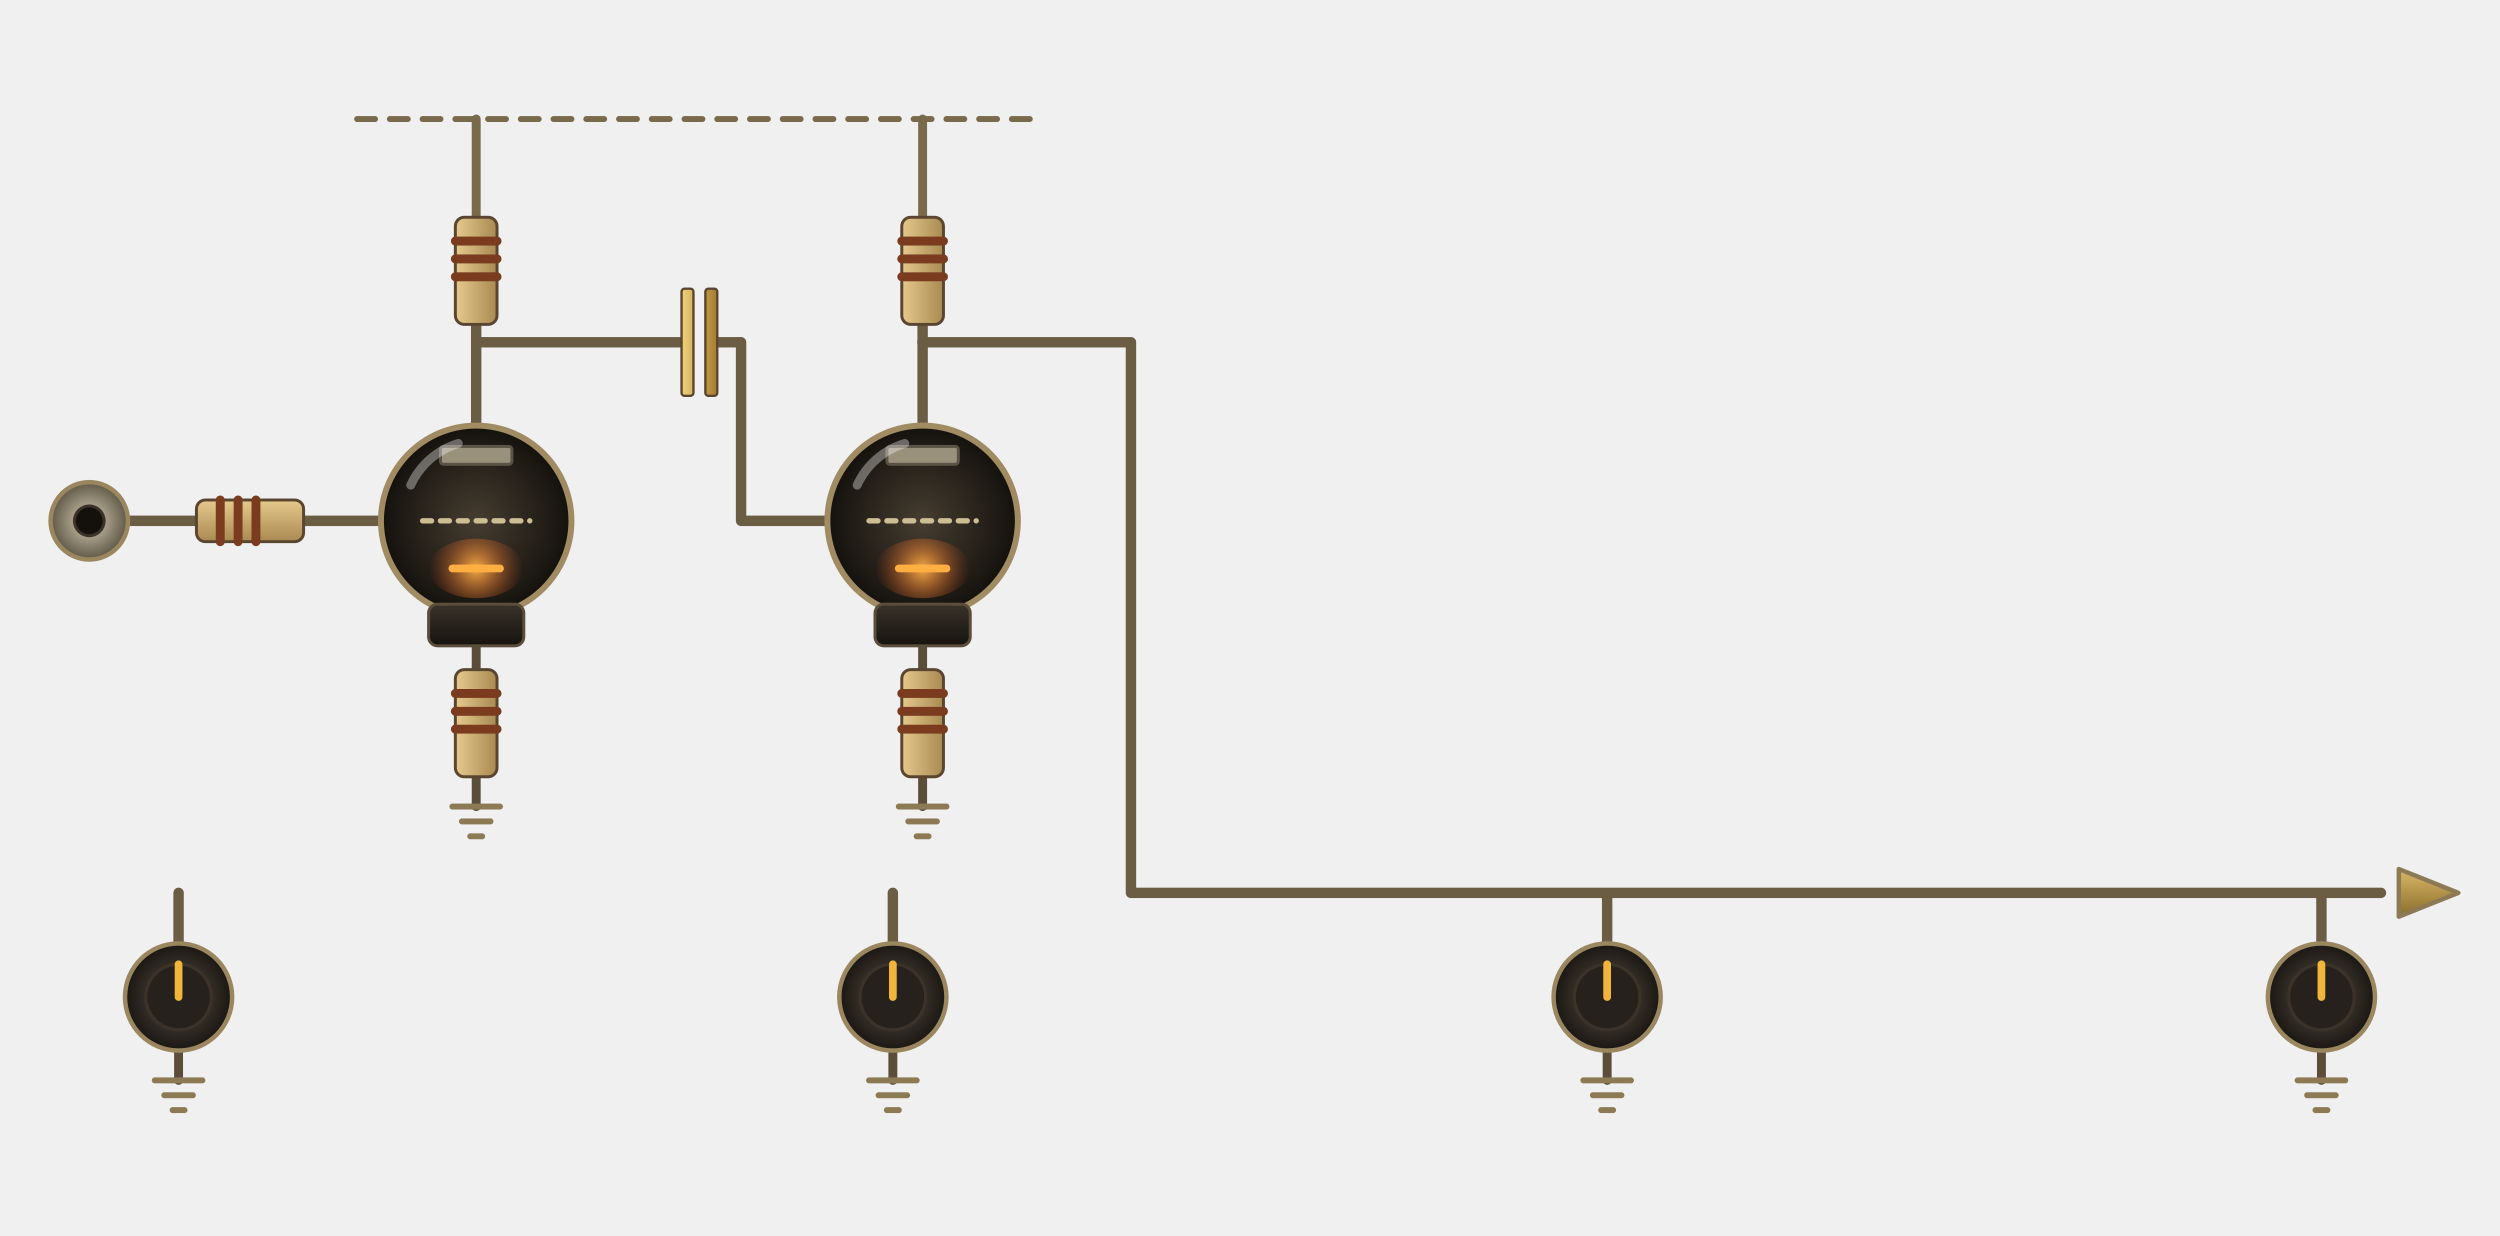
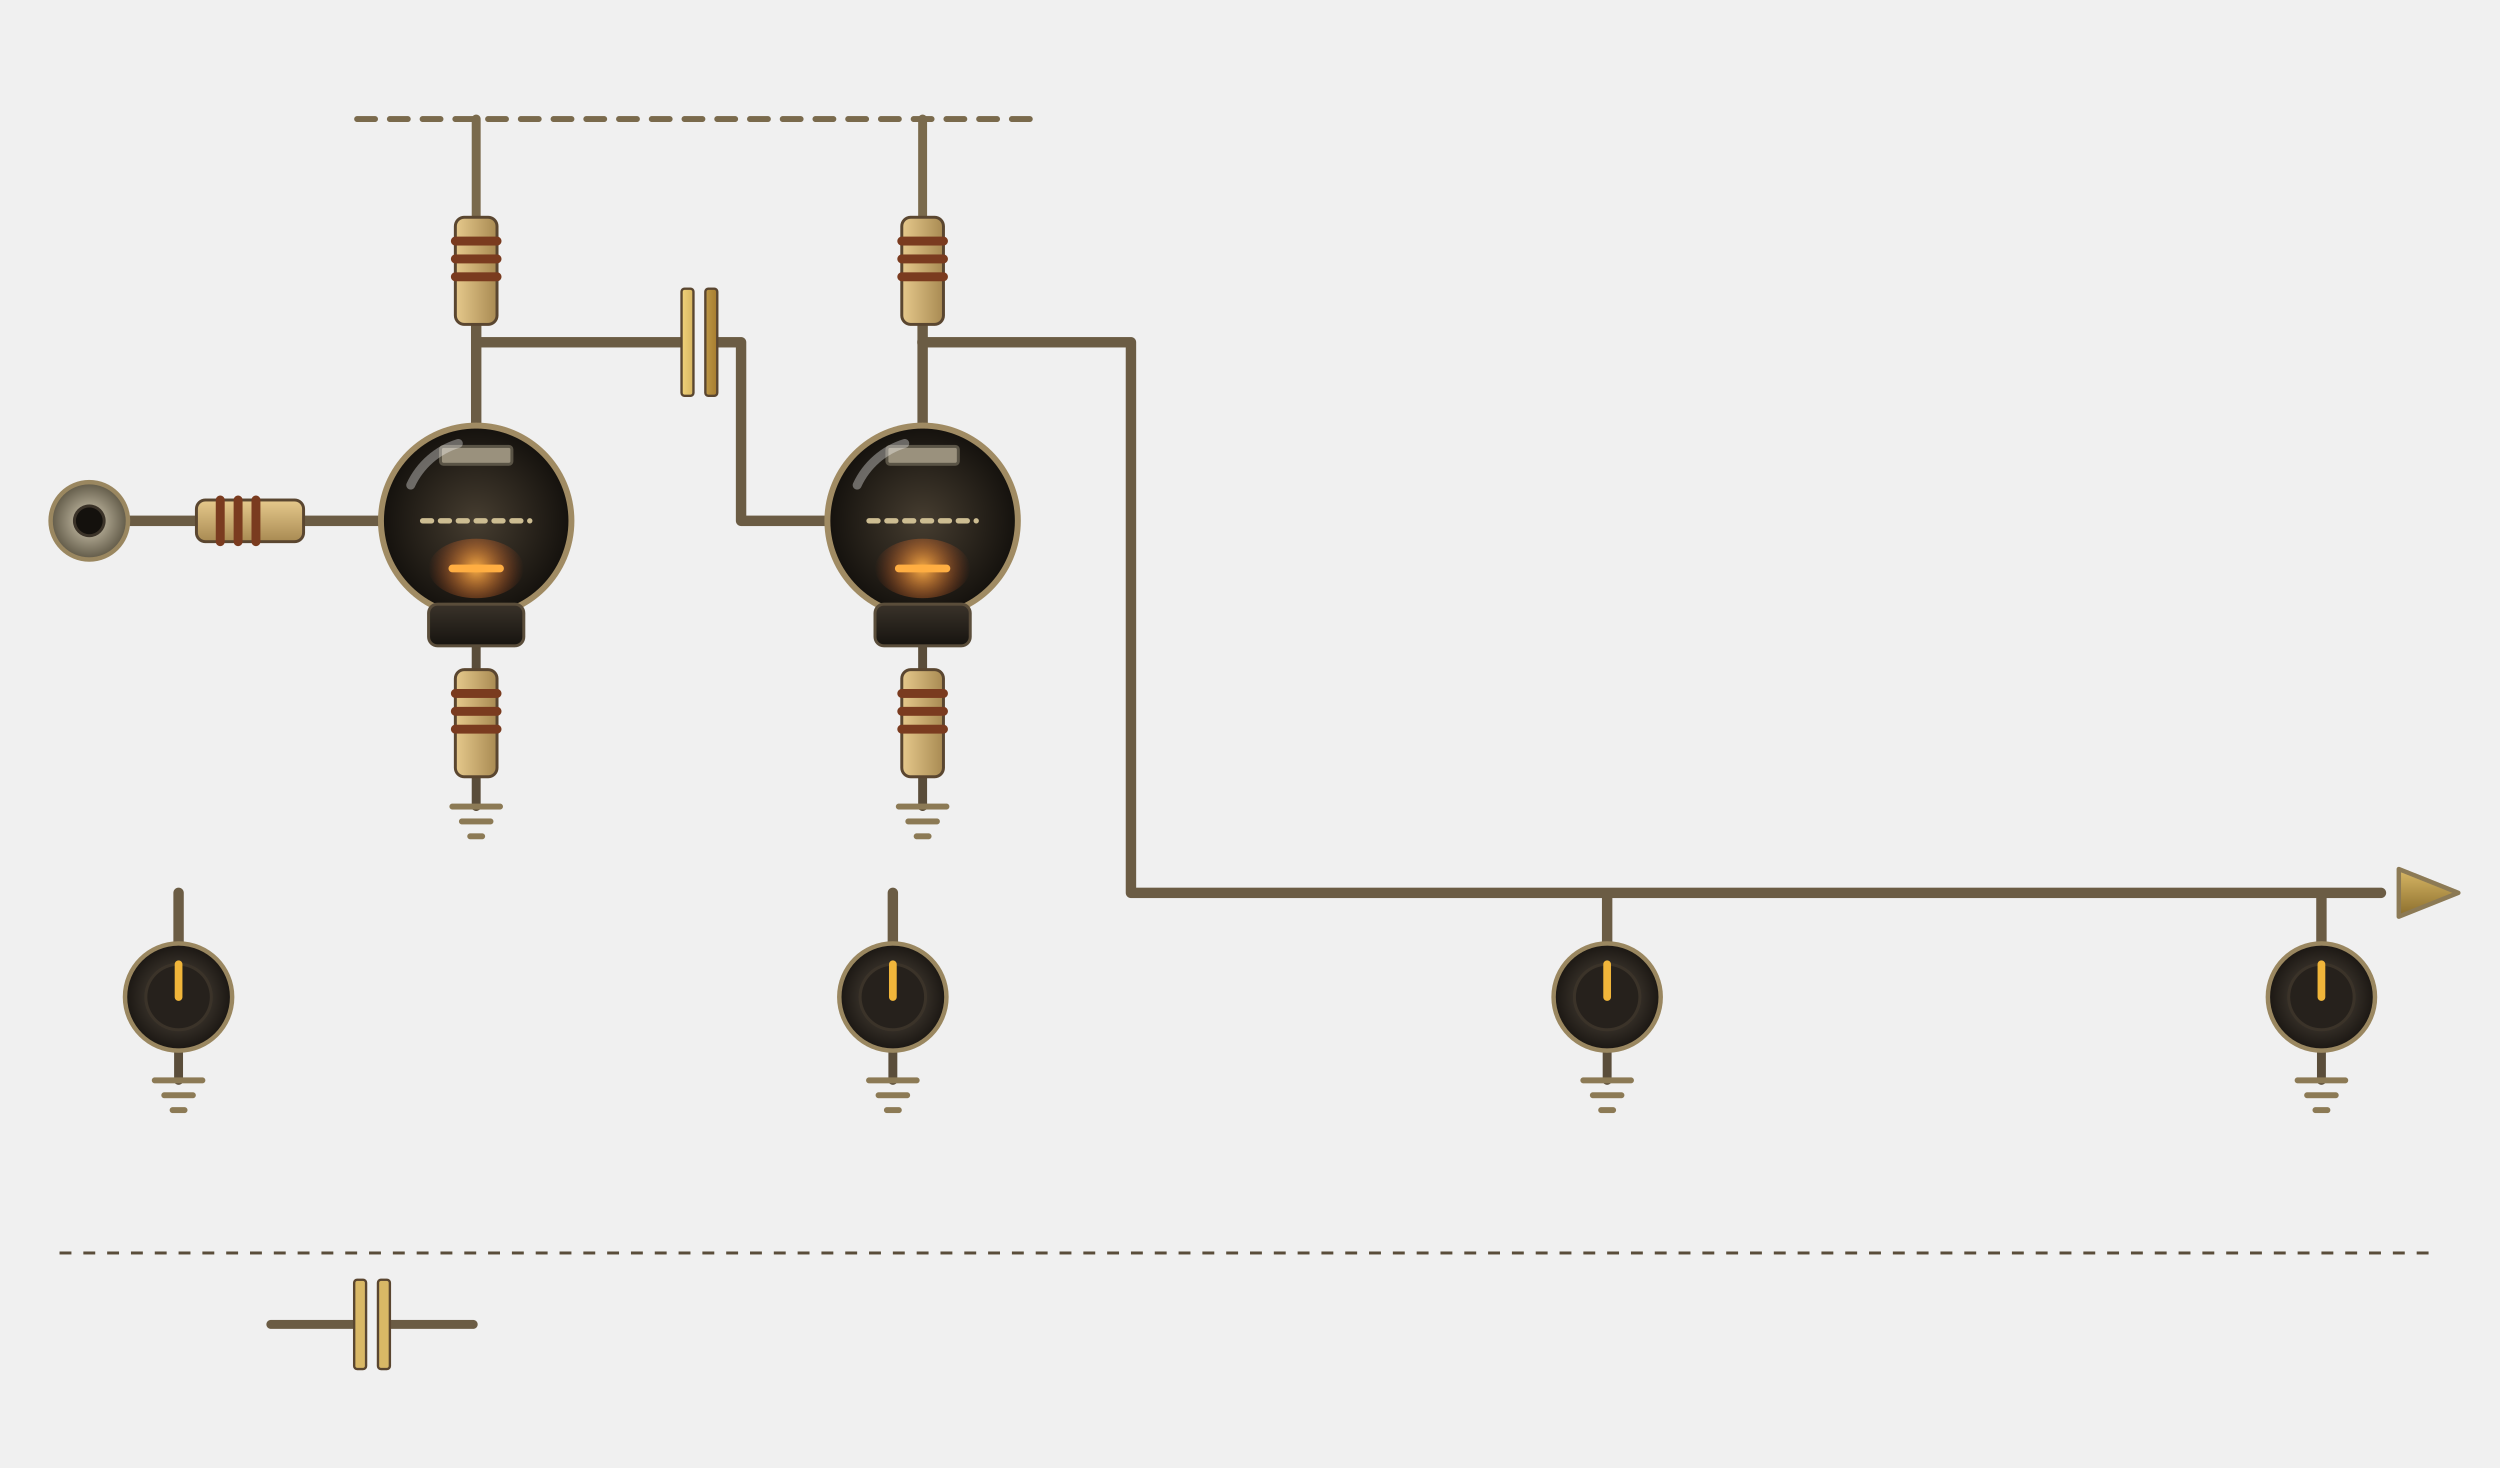
- <svg xmlns="http://www.w3.org/2000/svg" width="840" height="415" viewBox="0 0 840 415">
+ <svg xmlns="http://www.w3.org/2000/svg" width="840" height="493" viewBox="0 0 840 493">
  <defs>
    <radialGradient id="g1" cx="30" cy="175" r="13" gradientUnits="userSpaceOnUse">
      <stop offset="0" stop-color="#d9d0b8" />
      <stop offset="1" stop-color="#5f5846" />
    </radialGradient>
    <linearGradient id="g2" x1="0" y1="168" x2="0" y2="182" gradientUnits="userSpaceOnUse">
      <stop offset="0" stop-color="#e6c98c" />
      <stop offset="1" stop-color="#a88a52" />
    </linearGradient>
    <linearGradient id="g3" x1="153" y1="0" x2="167" y2="0" gradientUnits="userSpaceOnUse">
      <stop offset="0" stop-color="#e6c98c" />
      <stop offset="1" stop-color="#a88a52" />
    </linearGradient>
    <linearGradient id="g4" x1="153" y1="0" x2="167" y2="0" gradientUnits="userSpaceOnUse">
      <stop offset="0" stop-color="#e6c98c" />
      <stop offset="1" stop-color="#a88a52" />
    </linearGradient>
    <linearGradient id="g5" x1="229" y1="0" x2="241" y2="0" gradientUnits="userSpaceOnUse">
      <stop offset="0" stop-color="#f0d27a" />
      <stop offset="1" stop-color="#a67c2e" />
    </linearGradient>
    <radialGradient id="g6" cx="160" cy="175" r="32" gradientUnits="userSpaceOnUse">
      <stop offset="0" stop-color="#463d30" />
      <stop offset="1" stop-color="#14110d" />
    </radialGradient>
    <radialGradient id="g7" cx="160" cy="191" r="16" gradientUnits="userSpaceOnUse">
      <stop offset="0" stop-color="#ffb347" stop-opacity="0.95" />
      <stop offset="1" stop-color="#c1441a" stop-opacity="0" />
    </radialGradient>
    <linearGradient id="g8" x1="0" y1="203" x2="0" y2="217" gradientUnits="userSpaceOnUse">
      <stop offset="0" stop-color="#3a332a" />
      <stop offset="1" stop-color="#16130f" />
    </linearGradient>
    <linearGradient id="g9" x1="303" y1="0" x2="317" y2="0" gradientUnits="userSpaceOnUse">
      <stop offset="0" stop-color="#e6c98c" />
      <stop offset="1" stop-color="#a88a52" />
    </linearGradient>
    <linearGradient id="g10" x1="303" y1="0" x2="317" y2="0" gradientUnits="userSpaceOnUse">
      <stop offset="0" stop-color="#e6c98c" />
      <stop offset="1" stop-color="#a88a52" />
    </linearGradient>
    <radialGradient id="g11" cx="310" cy="175" r="32" gradientUnits="userSpaceOnUse">
      <stop offset="0" stop-color="#463d30" />
      <stop offset="1" stop-color="#14110d" />
    </radialGradient>
    <radialGradient id="g12" cx="310" cy="191" r="16" gradientUnits="userSpaceOnUse">
      <stop offset="0" stop-color="#ffb347" stop-opacity="0.95" />
      <stop offset="1" stop-color="#c1441a" stop-opacity="0" />
    </radialGradient>
    <linearGradient id="g13" x1="0" y1="203" x2="0" y2="217" gradientUnits="userSpaceOnUse">
      <stop offset="0" stop-color="#3a332a" />
      <stop offset="1" stop-color="#16130f" />
    </linearGradient>
    <radialGradient id="g14" cx="60" cy="335" r="18" gradientUnits="userSpaceOnUse">
      <stop offset="0" stop-color="#5b5246" />
      <stop offset="1" stop-color="#1a1612" />
    </radialGradient>
    <radialGradient id="g15" cx="300" cy="335" r="18" gradientUnits="userSpaceOnUse">
      <stop offset="0" stop-color="#5b5246" />
      <stop offset="1" stop-color="#1a1612" />
    </radialGradient>
    <radialGradient id="g16" cx="540" cy="335" r="18" gradientUnits="userSpaceOnUse">
      <stop offset="0" stop-color="#5b5246" />
      <stop offset="1" stop-color="#1a1612" />
    </radialGradient>
    <radialGradient id="g17" cx="780" cy="335" r="18" gradientUnits="userSpaceOnUse">
      <stop offset="0" stop-color="#5b5246" />
      <stop offset="1" stop-color="#1a1612" />
    </radialGradient>
    <linearGradient id="g18" x1="0" y1="292" x2="0" y2="308" gradientUnits="userSpaceOnUse">
      <stop offset="0" stop-color="#d9b866" />
      <stop offset="1" stop-color="#8a6d2c" />
    </linearGradient>
  </defs>
  <path id="rail" d="M120,40 H350" fill="none" stroke="#7a6a4c" stroke-width="2" stroke-linecap="round" stroke-linejoin="round" stroke-dasharray="6 5" />
  <path id="wire_INPUT" d="M43,175 H128" fill="none" stroke="#6b5c44" stroke-width="3.5" stroke-linecap="round" stroke-linejoin="round" />
  <path id="wire_V1" d="M160,109 V143 M160,115 H231 M239,115 H249 V175 H278" fill="none" stroke="#6b5c44" stroke-width="3.5" stroke-linecap="round" stroke-linejoin="round" />
  <path id="wire_V2" d="M310,109 V143" fill="none" stroke="#6b5c44" stroke-width="3.5" stroke-linecap="round" stroke-linejoin="round" />
  <path id="wire_static_rail" d="M160,40 V73 M310,40 V73" fill="none" stroke="#7a6a4c" stroke-width="3" stroke-linecap="round" stroke-linejoin="round" />
  <path id="wire_OUT" d="M310,115 H380 V300 H800 M60,300 V317 M300,300 V317 M540,300 V317 M780,300 V317" fill="none" stroke="#6b5c44" stroke-width="3.5" stroke-linecap="round" stroke-linejoin="round" />
  <path id="wire_static_gnd" d="M160,217 V225 M160,261 V271 M310,217 V225 M310,261 V271 " fill="none" stroke="#5a4d3a" stroke-width="3" stroke-linecap="round" stroke-linejoin="round" />
  <path id="ground_160_271" d="M152,271 H168 M155.2,276 H164.8 M158,281 H162" fill="none" stroke="#8c7a55" stroke-width="2" stroke-linecap="round" stroke-linejoin="round" />
  <path id="ground_310_271" d="M302,271 H318 M305.2,276 H314.8 M308,281 H312" fill="none" stroke="#8c7a55" stroke-width="2" stroke-linecap="round" stroke-linejoin="round" />
  <path id="wire_static_pot_60" d="M60,353 V363" fill="none" stroke="#5a4d3a" stroke-width="3" stroke-linecap="round" stroke-linejoin="round" />
  <path id="ground_60_363" d="M52,363 H68 M55.2,368 H64.8 M58,373 H62" fill="none" stroke="#8c7a55" stroke-width="2" stroke-linecap="round" stroke-linejoin="round" />
  <path id="wire_static_pot_300" d="M300,353 V363" fill="none" stroke="#5a4d3a" stroke-width="3" stroke-linecap="round" stroke-linejoin="round" />
  <path id="ground_300_363" d="M292,363 H308 M295.2,368 H304.8 M298,373 H302" fill="none" stroke="#8c7a55" stroke-width="2" stroke-linecap="round" stroke-linejoin="round" />
  <path id="wire_static_pot_540" d="M540,353 V363" fill="none" stroke="#5a4d3a" stroke-width="3" stroke-linecap="round" stroke-linejoin="round" />
  <path id="ground_540_363" d="M532,363 H548 M535.2,368 H544.8 M538,373 H542" fill="none" stroke="#8c7a55" stroke-width="2" stroke-linecap="round" stroke-linejoin="round" />
  <path id="wire_static_pot_780" d="M780,353 V363" fill="none" stroke="#5a4d3a" stroke-width="3" stroke-linecap="round" stroke-linejoin="round" />
  <path id="ground_780_363" d="M772,363 H788 M775.2,368 H784.8 M778,373 H782" fill="none" stroke="#8c7a55" stroke-width="2" stroke-linecap="round" stroke-linejoin="round" />
  <ellipse id="jack_in" cx="30" cy="175" rx="13" ry="13" fill="url(#g1)" stroke="#9a8760" stroke-width="1.5" />
  <ellipse id="jack_hole" cx="30" cy="175" rx="5" ry="5" fill="#14110d" stroke="#3b3329" stroke-width="1" />
  <rect id="res_in" x="66" y="168" width="36" height="14" rx="3" fill="url(#g2)" stroke="#5a4630" stroke-width="1" />
  <path id="res_in_bands" d="M74,168 V182 M80,168 V182 M86,168 V182" fill="none" stroke="#7a3b1f" stroke-width="3" stroke-linecap="round" stroke-linejoin="round" />
  <rect id="res_plate0" x="153" y="73" width="14" height="36" rx="3" fill="url(#g3)" stroke="#5a4630" stroke-width="1" />
  <path id="res_plate0_bands" d="M153,81 H167 M153,87 H167 M153,93 H167" fill="none" stroke="#7a3b1f" stroke-width="3" stroke-linecap="round" stroke-linejoin="round" />
  <rect id="res_cath0" x="153" y="225" width="14" height="36" rx="3" fill="url(#g4)" stroke="#5a4630" stroke-width="1" />
  <path id="res_cath0_bands" d="M153,233 H167 M153,239 H167 M153,245 H167" fill="none" stroke="#7a3b1f" stroke-width="3" stroke-linecap="round" stroke-linejoin="round" />
  <rect id="cap0a" x="229" y="97" width="4" height="36" rx="1" fill="url(#g5)" stroke="#5a4630" stroke-width="0.8" />
  <rect id="cap0b" x="237" y="97" width="4" height="36" rx="1" fill="url(#g5)" stroke="#5a4630" stroke-width="0.8" />
  <ellipse id="tube_V1" cx="160" cy="175" rx="32" ry="32" fill="url(#g6)" stroke="#a08b63" stroke-width="2" />
  <rect id="plate_V1" x="148" y="150" width="24" height="6" rx="1" fill="#9a917d" stroke="#5a5446" stroke-width="1" />
  <path id="grid_V1" d="M142,175 H178" fill="none" stroke="#cdbd92" stroke-width="1.8" stroke-linecap="round" stroke-linejoin="round" stroke-dasharray="3 3" />
  <ellipse id="glow_V1" cx="160" cy="191" rx="16" ry="10" fill="url(#g7)" stroke="none" stroke-width="1" />
  <path id="filament_V1" d="M152,191 H168" fill="none" stroke="#ffae42" stroke-width="2.6" stroke-linecap="round" stroke-linejoin="round" />
  <path id="shine_V1" d="M138,163 A26,26 0 0 1 154,149" fill="none" stroke="#ffffff" stroke-width="3" stroke-linecap="round" stroke-linejoin="round" opacity="0.35" />
  <rect id="base_V1" x="144" y="203" width="32" height="14" rx="3" fill="url(#g8)" stroke="#5a4d3a" stroke-width="1" />
  <ellipse id="valL_1_0.1u@C:C1" cx="170" cy="257" rx="1" ry="1" fill="none" stroke="none" />
  <ellipse id="valC_2_470p@C:C3" cx="235" cy="91" rx="1" ry="1" fill="none" stroke="none" />
  <rect id="res_plate1" x="303" y="73" width="14" height="36" rx="3" fill="url(#g9)" stroke="#5a4630" stroke-width="1" />
  <path id="res_plate1_bands" d="M303,81 H317 M303,87 H317 M303,93 H317" fill="none" stroke="#7a3b1f" stroke-width="3" stroke-linecap="round" stroke-linejoin="round" />
  <rect id="res_cath1" x="303" y="225" width="14" height="36" rx="3" fill="url(#g10)" stroke="#5a4630" stroke-width="1" />
  <path id="res_cath1_bands" d="M303,233 H317 M303,239 H317 M303,245 H317" fill="none" stroke="#7a3b1f" stroke-width="3" stroke-linecap="round" stroke-linejoin="round" />
  <ellipse id="tube_V2" cx="310" cy="175" rx="32" ry="32" fill="url(#g11)" stroke="#a08b63" stroke-width="2" />
  <rect id="plate_V2" x="298" y="150" width="24" height="6" rx="1" fill="#9a917d" stroke="#5a5446" stroke-width="1" />
  <path id="grid_V2" d="M292,175 H328" fill="none" stroke="#cdbd92" stroke-width="1.8" stroke-linecap="round" stroke-linejoin="round" stroke-dasharray="3 3" />
  <ellipse id="glow_V2" cx="310" cy="191" rx="16" ry="10" fill="url(#g12)" stroke="none" stroke-width="1" />
  <path id="filament_V2" d="M302,191 H318" fill="none" stroke="#ffae42" stroke-width="2.6" stroke-linecap="round" stroke-linejoin="round" />
  <path id="shine_V2" d="M288,163 A26,26 0 0 1 304,149" fill="none" stroke="#ffffff" stroke-width="3" stroke-linecap="round" stroke-linejoin="round" opacity="0.35" />
  <rect id="base_V2" x="294" y="203" width="32" height="14" rx="3" fill="url(#g13)" stroke="#5a4d3a" stroke-width="1" />
  <ellipse id="valL_3_56k@R:R4" cx="320" cy="243" rx="1" ry="1" fill="none" stroke="none" />
  <ellipse id="valC_4_100k@R:R47" cx="258" cy="163" rx="1" ry="1" fill="none" stroke="none" />
  <ellipse id="pot_volume" cx="60" cy="335" rx="18" ry="18" fill="url(#g14)" stroke="#9a8760" stroke-width="1.5" />
  <ellipse id="dial_volume" cx="60" cy="335" rx="11" ry="11" fill="#26211c" stroke="#3b3329" stroke-width="1" />
  <path id="ptr_volume" d="M60,335 L60,324" fill="none" stroke="#f0b53a" stroke-width="2.6" stroke-linecap="round" stroke-linejoin="round" />
  <ellipse id="pot_volume2" cx="300" cy="335" rx="18" ry="18" fill="url(#g15)" stroke="#9a8760" stroke-width="1.5" />
  <ellipse id="dial_volume2" cx="300" cy="335" rx="11" ry="11" fill="#26211c" stroke="#3b3329" stroke-width="1" />
  <path id="ptr_volume2" d="M300,335 L300,324" fill="none" stroke="#f0b53a" stroke-width="2.6" stroke-linecap="round" stroke-linejoin="round" />
  <ellipse id="pot_treble" cx="540" cy="335" rx="18" ry="18" fill="url(#g16)" stroke="#9a8760" stroke-width="1.5" />
  <ellipse id="dial_treble" cx="540" cy="335" rx="11" ry="11" fill="#26211c" stroke="#3b3329" stroke-width="1" />
  <path id="ptr_treble" d="M540,335 L540,324" fill="none" stroke="#f0b53a" stroke-width="2.6" stroke-linecap="round" stroke-linejoin="round" />
  <ellipse id="pot_bass" cx="780" cy="335" rx="18" ry="18" fill="url(#g17)" stroke="#9a8760" stroke-width="1.5" />
  <ellipse id="dial_bass" cx="780" cy="335" rx="11" ry="11" fill="#26211c" stroke="#3b3329" stroke-width="1" />
  <path id="ptr_bass" d="M780,335 L780,324" fill="none" stroke="#f0b53a" stroke-width="2.6" stroke-linecap="round" stroke-linejoin="round" />
  <path id="next_power" d="M806,292 V308 L826,300 Z" fill="url(#g18)" stroke="#8c7a55" stroke-width="1.5" stroke-linecap="round" stroke-linejoin="round" />
+   <g id="voicing_box" data-orig-h="415">
+     <path d="M20,421 H820" stroke="#5a4d3a" stroke-width="1" stroke-dasharray="4 4" fill="none" />
+     <path d="M91,445 H119 M131,445 H159" stroke="#6b5c44" stroke-width="3" stroke-linecap="round" fill="none" />
+     <rect id="vb_C42a" x="119" y="430" width="4" height="30" rx="1" fill="#d9b866" stroke="#5a4630" stroke-width="0.8" />
+     <rect id="vb_C42b" x="127" y="430" width="4" height="30" rx="1" fill="#d9b866" stroke="#5a4630" stroke-width="0.8" />
+     <ellipse id="valC_C42_22n@C:C42" cx="125" cy="471" rx="1" ry="1" fill="none" stroke="none" />
+   </g>
</svg>
